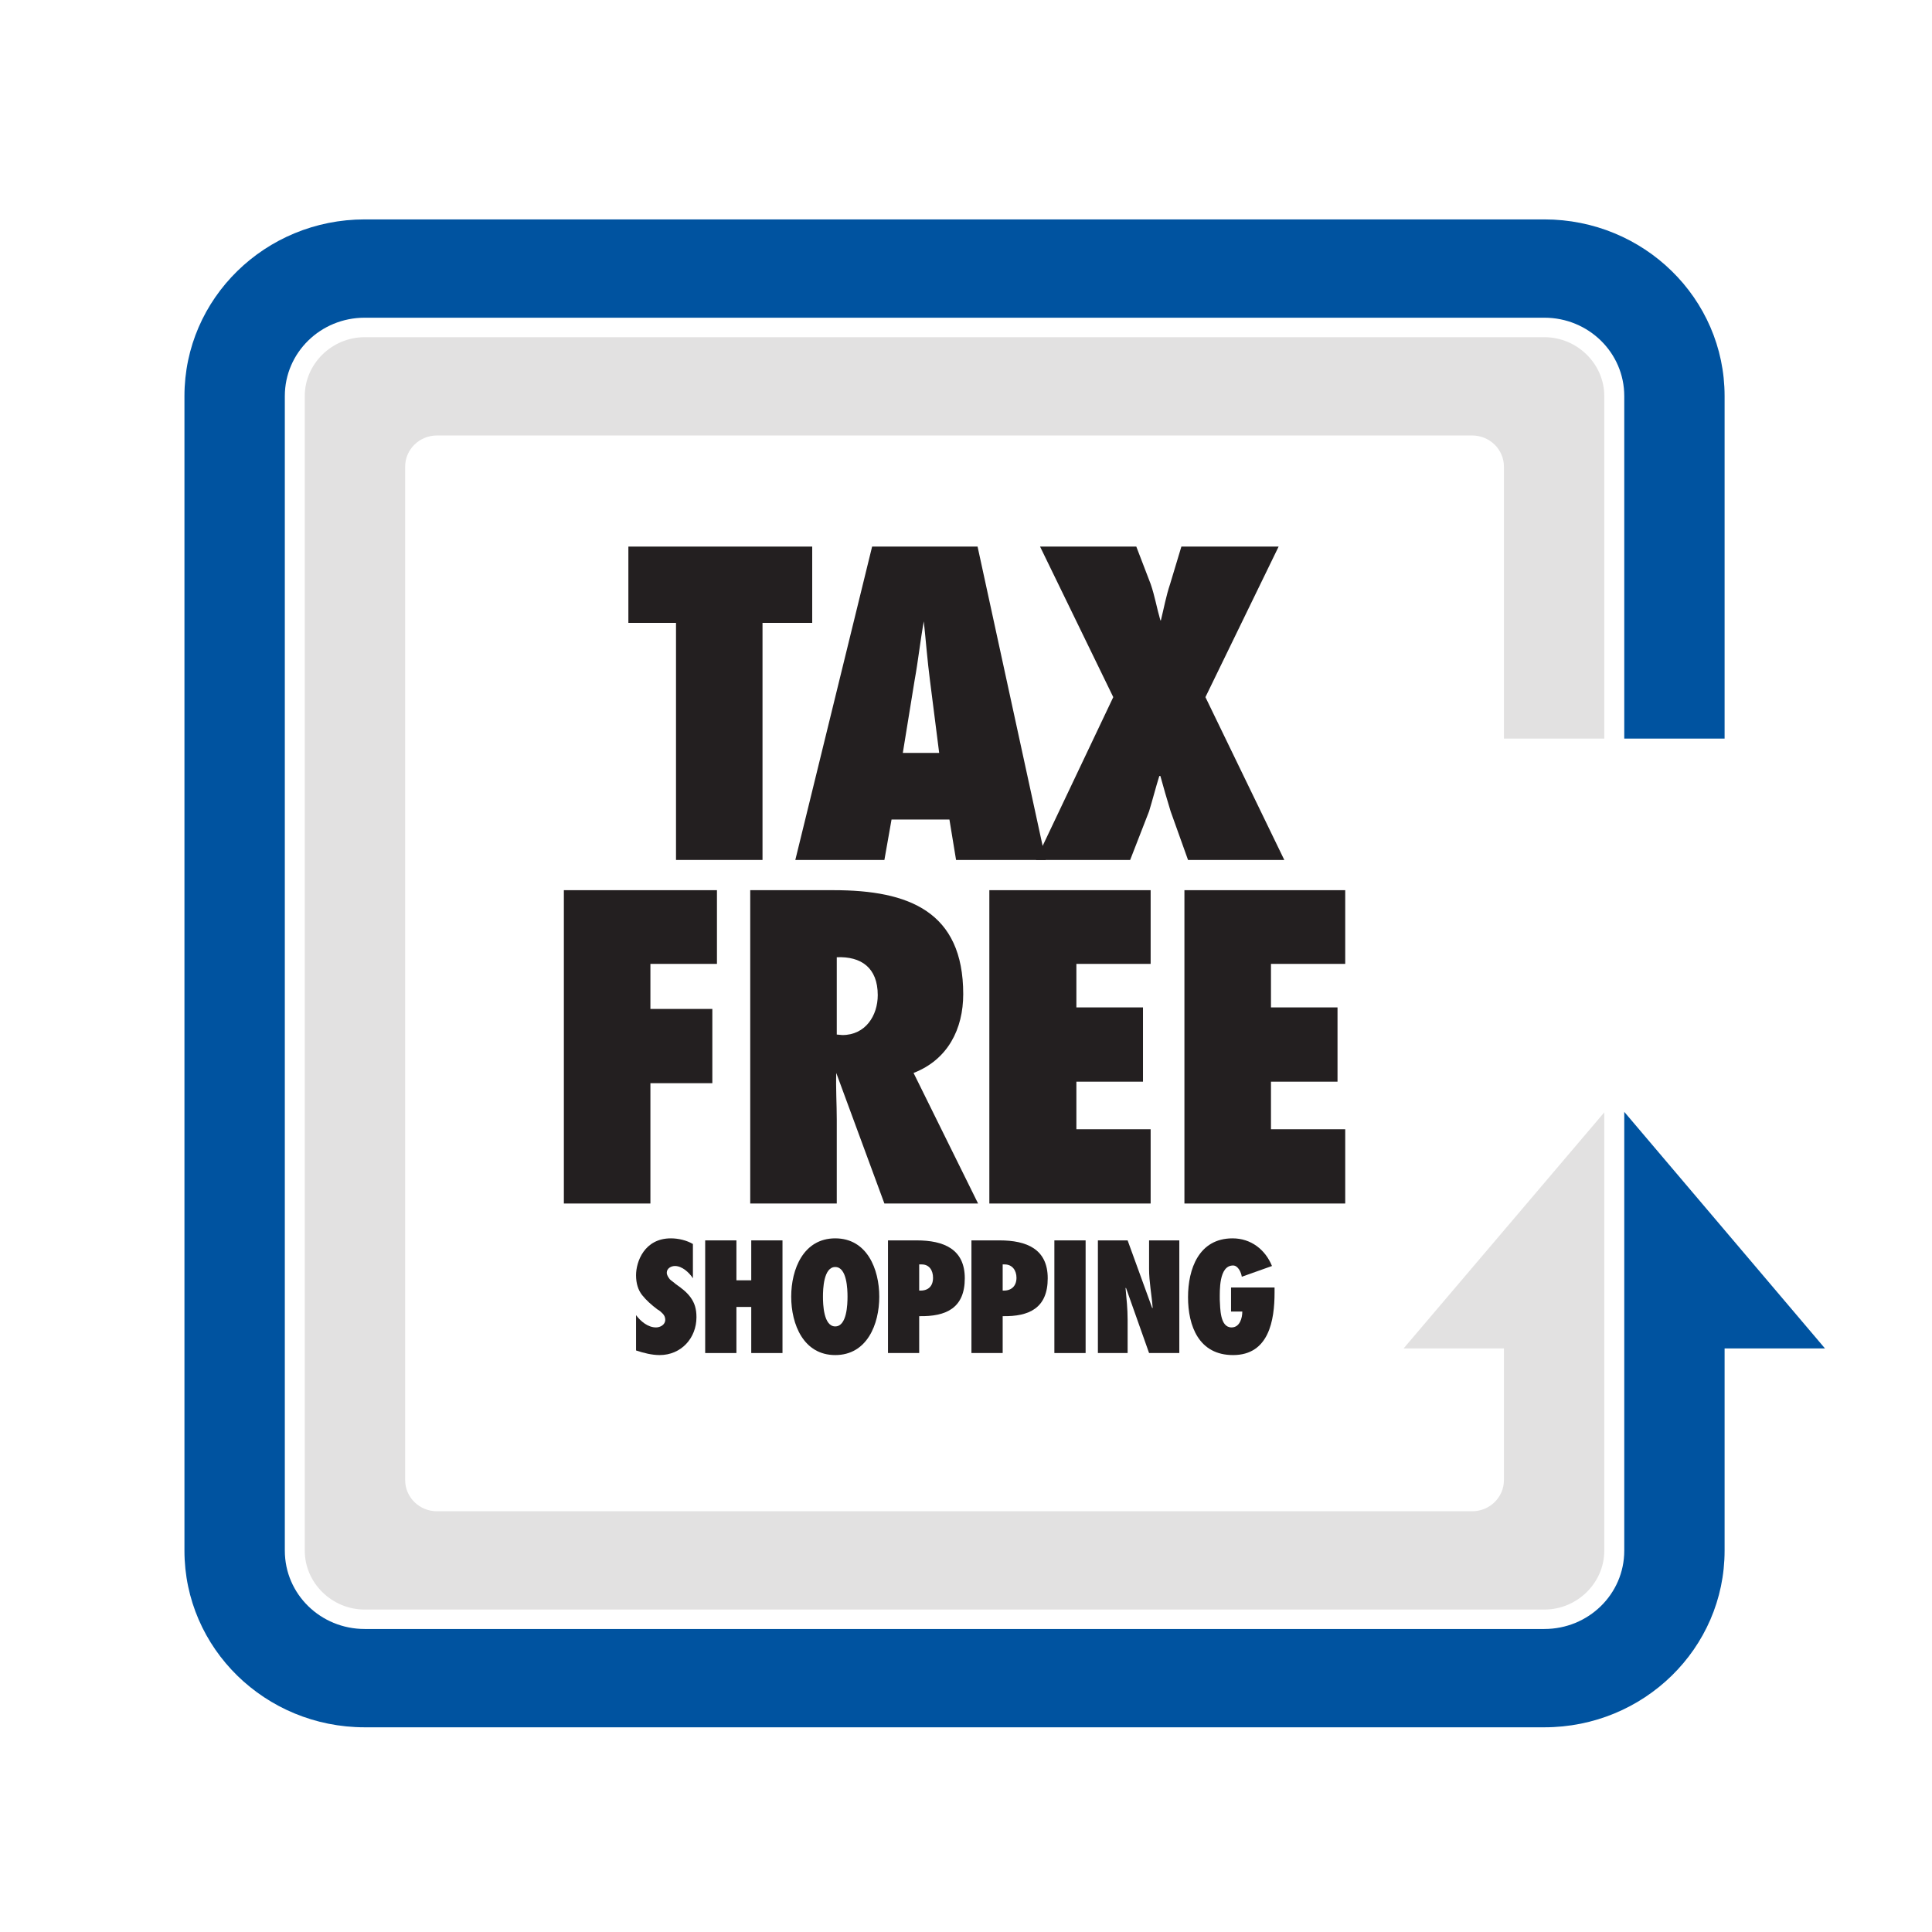
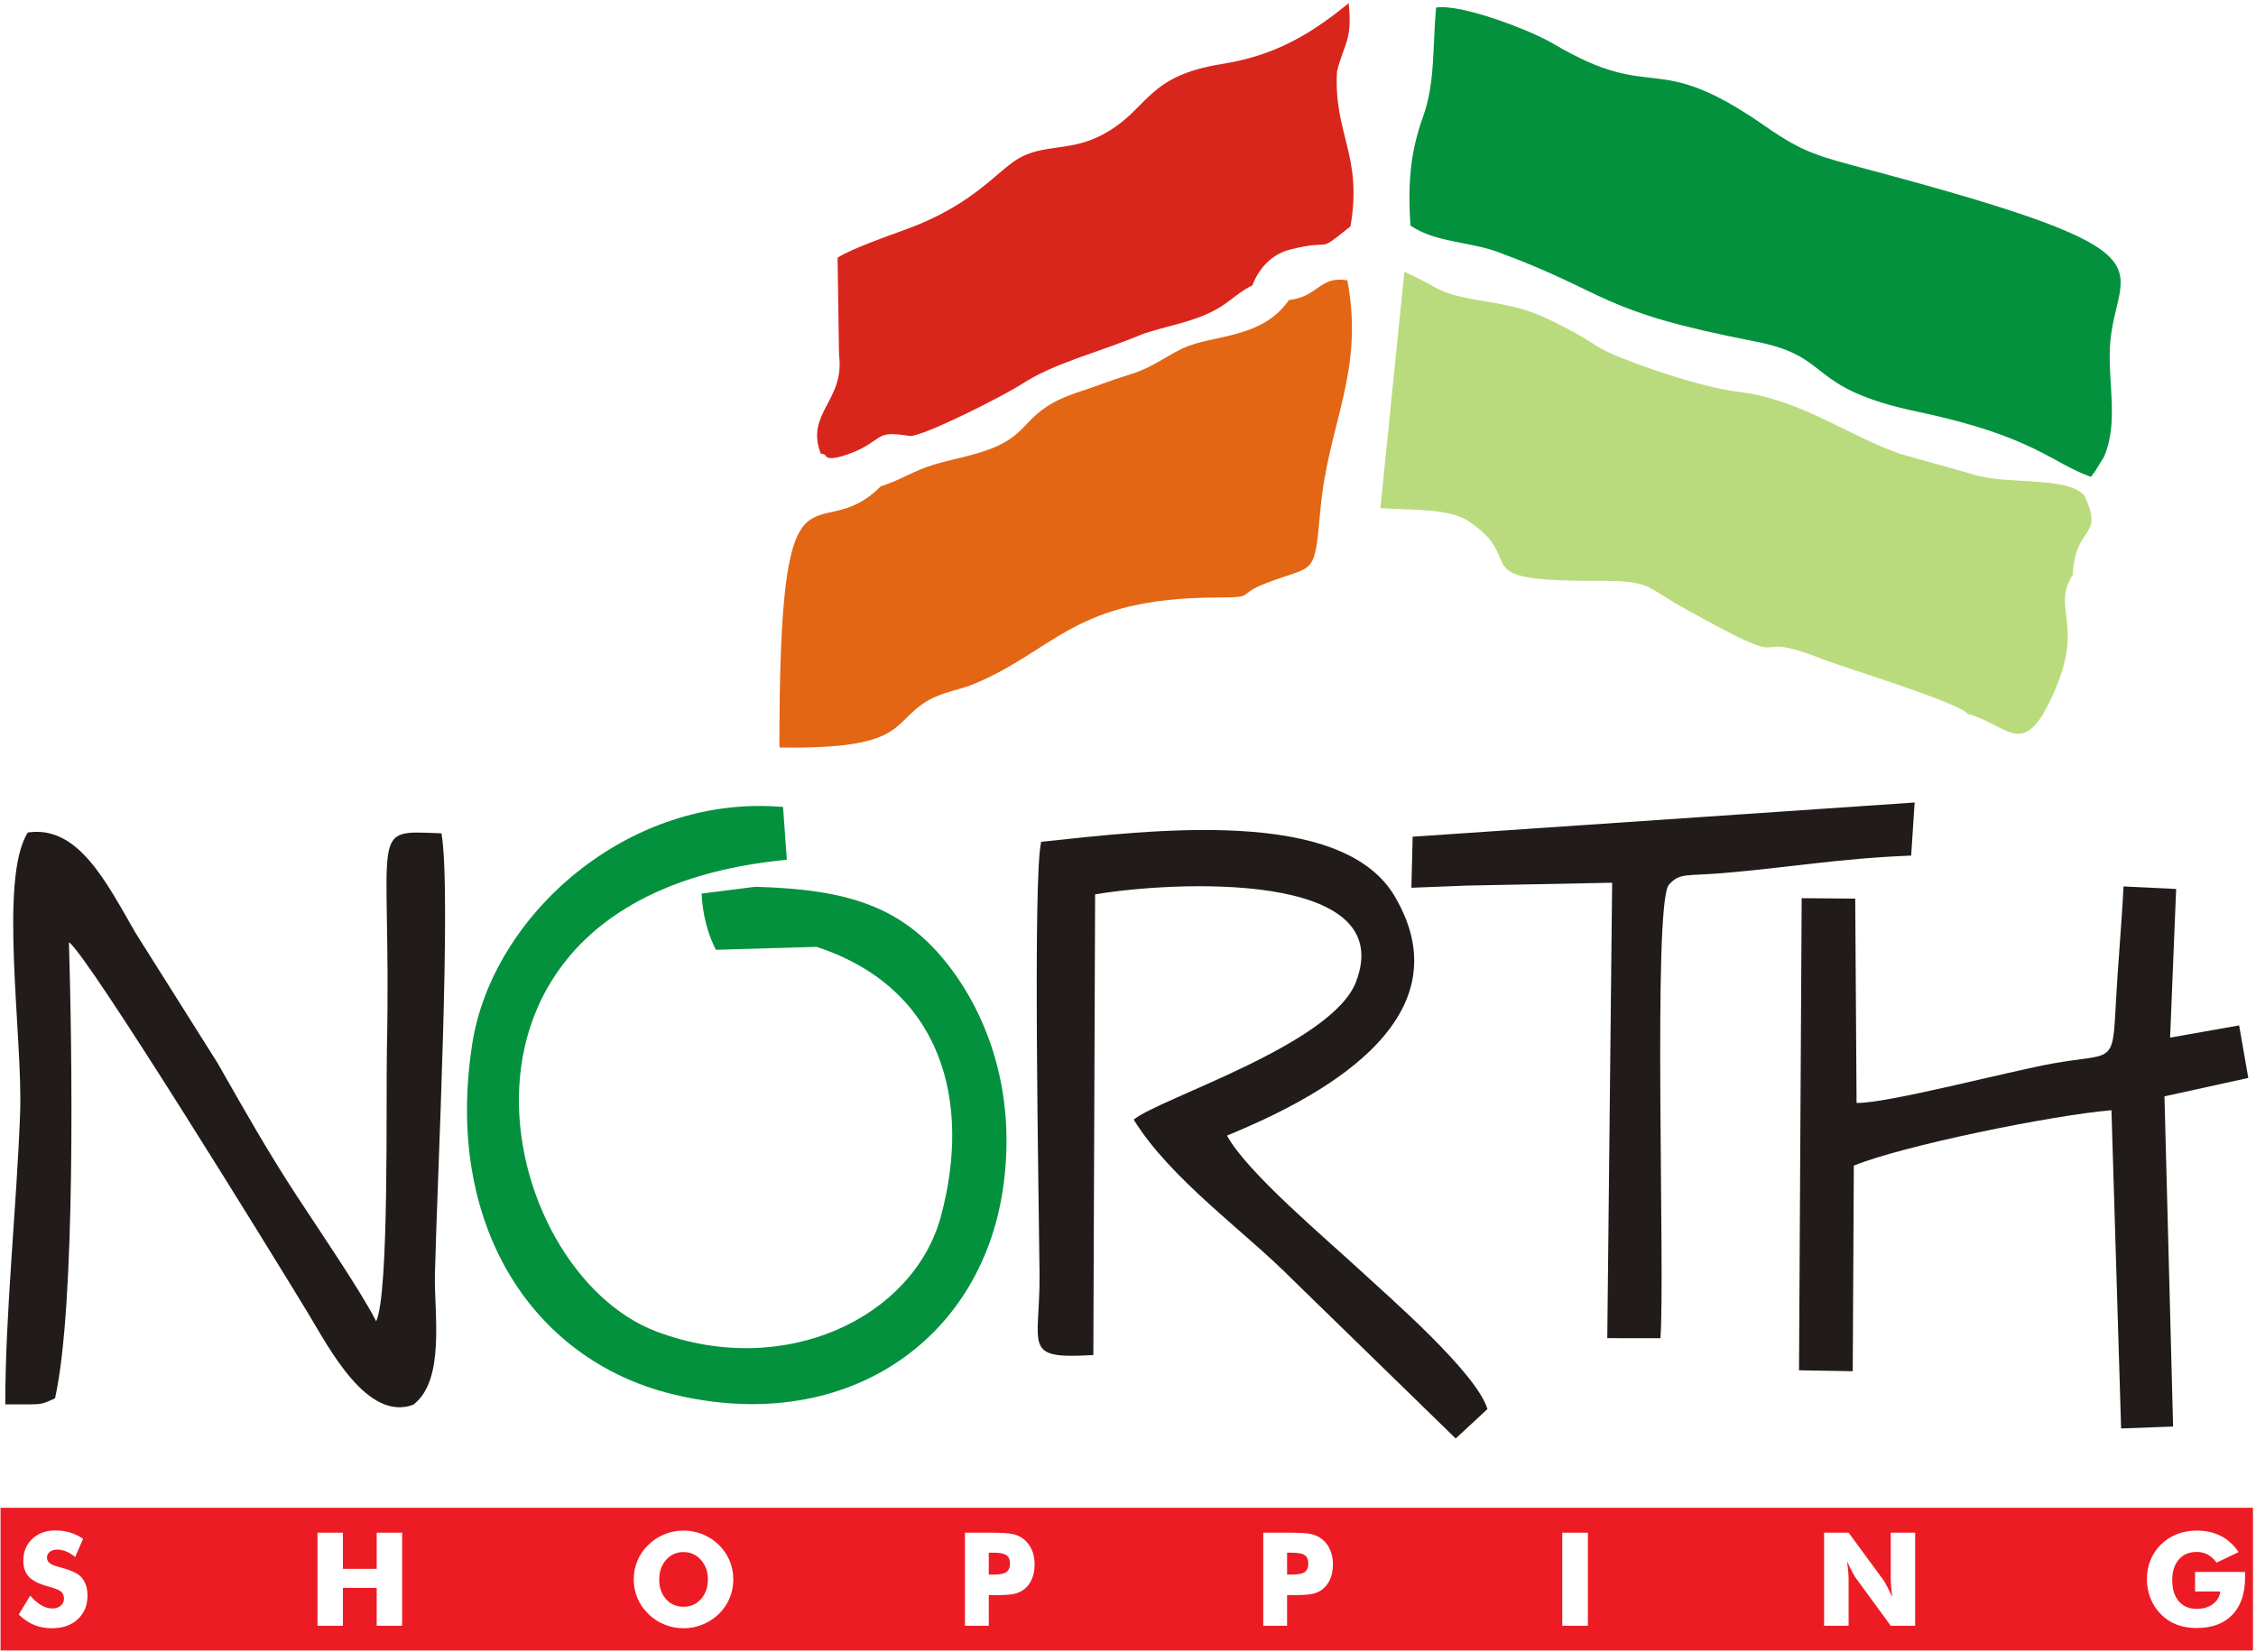
- <svg xmlns="http://www.w3.org/2000/svg" width="193pt" height="193pt" viewBox="0 0 193 193" version="1.1">
+ <svg xmlns="http://www.w3.org/2000/svg" width="209pt" height="153pt" viewBox="0 0 209 153" version="1.1">
  <g id="surface1">
-     <path style=" stroke:none;fill-rule:evenodd;fill:rgb(100%,100%,100%);fill-opacity:1;" d="M 0 0.242 L 192.758 0.242 L 192.758 193 L 0 193 L 0 0.242 " />
-     <path style=" stroke:none;fill-rule:evenodd;fill:rgb(100%,100%,100%);fill-opacity:1;" d="M 96.379 10.613 L 165.84 10.613 C 175.965 10.613 184.254 18.695 184.254 28.621 L 184.254 164.625 C 184.254 174.598 175.965 182.629 165.84 182.629 L 26.918 182.629 C 16.738 182.629 8.504 174.598 8.504 164.625 L 8.504 28.621 C 8.504 18.695 16.738 10.613 26.918 10.613 L 96.379 10.613 " />
-     <path style=" stroke:none;fill-rule:evenodd;fill:rgb(0%,32.5%,62.7%);fill-opacity:1;" d="M 182.309 134.703 L 162.258 111.07 L 162.258 154.906 C 162.258 159.254 158.676 162.73 154.277 162.73 L 36.43 162.73 C 32.031 162.73 28.453 159.254 28.453 154.906 L 28.453 39.566 C 28.453 35.219 32.031 31.738 36.43 31.738 L 154.277 31.738 C 158.676 31.738 162.258 35.219 162.258 39.566 L 162.258 73.785 L 172.281 73.785 L 172.281 39.566 C 172.281 29.797 164.203 21.918 154.277 21.918 L 36.43 21.918 C 26.508 21.918 18.426 29.797 18.426 39.566 L 18.426 154.906 C 18.426 164.676 26.508 172.551 36.43 172.551 L 154.277 172.551 C 164.203 172.551 172.281 164.676 172.281 154.906 L 172.281 134.703 L 182.309 134.703 " />
-     <path style=" stroke:none;fill-rule:evenodd;fill:rgb(88.599%,88.199%,88.199%);fill-opacity:1;" d="M 160.262 73.785 L 160.262 39.566 C 160.262 36.344 157.551 33.684 154.277 33.684 L 36.43 33.684 C 33.156 33.684 30.445 36.344 30.445 39.566 L 30.445 154.906 C 30.445 158.129 33.156 160.789 36.43 160.789 L 154.277 160.789 C 157.551 160.789 160.262 158.129 160.262 154.906 L 160.262 111.121 L 140.215 134.703 L 150.238 134.703 L 150.238 147.848 C 150.238 149.586 148.805 150.969 147.066 150.969 L 43.645 150.969 C 41.906 150.969 40.473 149.586 40.473 147.848 L 40.473 46.625 C 40.473 44.887 41.906 43.504 43.645 43.504 L 147.066 43.504 C 148.805 43.504 150.238 44.887 150.238 46.625 L 150.238 73.785 L 160.262 73.785 " />
-     <path style=" stroke:none;fill-rule:evenodd;fill:rgb(13.699%,12.199%,12.5%);fill-opacity:1;" d="M 63.539 131.379 C 64 131.992 64.719 132.605 65.535 132.605 C 65.945 132.605 66.457 132.348 66.457 131.84 C 66.457 131.582 66.352 131.379 66.199 131.223 C 66.047 131.07 65.895 130.918 65.688 130.816 C 65.074 130.355 64.562 129.895 64.152 129.383 C 63.746 128.871 63.539 128.207 63.539 127.387 C 63.539 126.059 64.359 123.707 67.02 123.707 C 67.785 123.707 68.605 123.91 69.219 124.27 L 69.219 127.695 C 68.859 127.133 68.145 126.469 67.426 126.469 C 67.02 126.469 66.609 126.723 66.609 127.133 C 66.609 127.387 66.762 127.594 66.914 127.797 C 67.07 127.949 67.324 128.105 67.48 128.258 C 68.145 128.719 68.656 129.129 69.012 129.641 C 69.371 130.152 69.574 130.715 69.574 131.582 C 69.574 133.68 68.043 135.367 65.895 135.367 C 65.125 135.367 64.309 135.164 63.539 134.906 L 63.539 131.379 " />
-     <path style=" stroke:none;fill-rule:evenodd;fill:rgb(13.699%,12.199%,12.5%);fill-opacity:1;" d="M 75.047 135.164 L 75.047 130.559 L 73.566 130.559 L 73.566 135.164 L 70.445 135.164 L 70.445 123.91 L 73.566 123.91 L 73.566 127.898 L 75.047 127.898 L 75.047 123.91 L 78.168 123.91 L 78.168 135.164 L 75.047 135.164 " />
-     <path style=" stroke:none;fill-rule:evenodd;fill:rgb(13.699%,12.199%,12.5%);fill-opacity:1;" d="M 105.328 135.164 L 108.449 135.164 L 108.449 123.91 L 105.328 123.91 L 105.328 135.164 " />
-     <path style=" stroke:none;fill-rule:evenodd;fill:rgb(13.699%,12.199%,12.5%);fill-opacity:1;" d="M 109.676 123.91 L 112.645 123.91 L 115.098 130.66 L 115.148 130.66 C 115.047 129.332 114.789 128.055 114.789 126.773 L 114.789 123.91 L 117.809 123.91 L 117.809 135.164 L 114.789 135.164 L 112.488 128.668 L 112.438 128.668 C 112.539 129.742 112.645 130.766 112.645 131.84 L 112.645 135.164 L 109.676 135.164 L 109.676 123.91 " />
-     <path style=" stroke:none;fill-rule:evenodd;fill:rgb(13.699%,12.199%,12.5%);fill-opacity:1;" d="M 127.324 128.617 L 127.324 129.129 C 127.324 131.891 126.762 135.367 123.18 135.367 C 119.754 135.367 118.68 132.453 118.68 129.586 C 118.68 126.773 119.754 123.707 123.129 123.707 C 124.969 123.707 126.402 124.832 127.066 126.469 L 124.051 127.543 C 123.996 127.133 123.691 126.418 123.18 126.418 C 121.746 126.418 121.852 128.973 121.852 129.844 C 121.902 130.66 121.852 132.605 123.027 132.605 C 123.844 132.605 124.102 131.684 124.102 131.02 L 122.977 131.02 L 122.977 128.617 L 127.324 128.617 " />
-     <path style=" stroke:none;fill-rule:evenodd;fill:rgb(13.699%,12.199%,12.5%);fill-opacity:1;" d="M 88.707 135.164 L 88.707 123.91 L 91.57 123.91 C 94.281 123.91 96.379 124.781 96.379 127.695 C 96.379 130.66 94.535 131.531 91.824 131.48 L 91.824 135.164 Z M 92.082 126.312 L 91.824 126.312 L 91.824 128.922 C 92.695 128.973 93.207 128.516 93.207 127.645 C 93.207 126.926 92.848 126.312 92.082 126.312 " />
-     <path style=" stroke:none;fill-rule:evenodd;fill:rgb(13.699%,12.199%,12.5%);fill-opacity:1;" d="M 100.367 126.312 L 100.164 126.312 L 100.164 128.922 C 100.98 128.973 101.543 128.516 101.543 127.645 C 101.543 126.926 101.137 126.312 100.367 126.312 Z M 97.043 135.164 L 97.043 123.91 L 99.855 123.91 C 102.566 123.91 104.664 124.781 104.664 127.695 C 104.664 130.66 102.824 131.531 100.164 131.48 L 100.164 135.164 L 97.043 135.164 " />
-     <path style=" stroke:none;fill-rule:evenodd;fill:rgb(13.699%,12.199%,12.5%);fill-opacity:1;" d="M 83.438 132.504 C 84.613 132.504 84.664 130.254 84.664 129.535 C 84.664 128.82 84.613 126.57 83.438 126.57 C 82.262 126.57 82.211 128.82 82.211 129.535 C 82.211 130.254 82.262 132.504 83.438 132.504 Z M 83.438 123.707 C 86.609 123.707 87.836 126.773 87.836 129.535 C 87.836 132.297 86.609 135.367 83.438 135.367 C 80.266 135.367 79.039 132.297 79.039 129.535 C 79.039 126.773 80.266 123.707 83.438 123.707 " />
-     <path style=" stroke:none;fill-rule:evenodd;fill:rgb(13.699%,12.199%,12.5%);fill-opacity:1;" d="M 56.328 120.227 L 56.328 88.926 L 71.621 88.926 L 71.621 96.289 L 64.973 96.289 L 64.973 100.789 L 71.16 100.789 L 71.16 108.207 L 64.973 108.207 L 64.973 120.227 L 56.328 120.227 " />
-     <path style=" stroke:none;fill-rule:evenodd;fill:rgb(13.699%,12.199%,12.5%);fill-opacity:1;" d="M 98.832 88.926 L 114.945 88.926 L 114.945 96.289 L 107.527 96.289 L 107.527 100.637 L 114.18 100.637 L 114.18 108.055 L 107.527 108.055 L 107.527 112.809 L 114.945 112.809 L 114.945 120.227 L 98.832 120.227 L 98.832 88.926 " />
-     <path style=" stroke:none;fill-rule:evenodd;fill:rgb(13.699%,12.199%,12.5%);fill-opacity:1;" d="M 118.32 88.926 L 134.383 88.926 L 134.383 96.289 L 126.965 96.289 L 126.965 100.637 L 133.613 100.637 L 133.613 108.055 L 126.965 108.055 L 126.965 112.809 L 134.383 112.809 L 134.383 120.227 L 118.32 120.227 L 118.32 88.926 " />
-     <path style=" stroke:none;fill-rule:evenodd;fill:rgb(13.699%,12.199%,12.5%);fill-opacity:1;" d="M 88.348 120.227 L 83.539 107.184 C 83.488 108.77 83.59 110.305 83.59 111.84 L 83.59 120.227 L 74.945 120.227 L 74.945 88.926 L 83.285 88.926 C 90.801 88.926 96.223 91.07 96.223 99.309 C 96.223 102.785 94.691 105.855 91.262 107.184 L 97.707 120.227 Z M 84.152 103.398 C 86.457 103.398 87.684 101.457 87.684 99.41 C 87.684 96.648 85.996 95.523 83.59 95.625 L 83.59 103.348 L 84.152 103.398 " />
-     <path style=" stroke:none;fill-rule:evenodd;fill:rgb(13.699%,12.199%,12.5%);fill-opacity:1;" d="M 67.531 85.906 L 67.531 62.223 L 62.773 62.223 L 62.773 54.602 L 81.137 54.602 L 81.137 62.223 L 76.172 62.223 L 76.172 85.906 L 67.531 85.906 " />
-     <path style=" stroke:none;fill-rule:evenodd;fill:rgb(13.699%,12.199%,12.5%);fill-opacity:1;" d="M 118.68 85.906 L 116.941 81.047 C 116.582 79.871 116.223 78.645 115.918 77.52 L 115.812 77.52 C 115.457 78.645 115.148 79.871 114.789 81.047 L 112.898 85.906 L 103.488 85.906 L 111.211 69.641 L 103.898 54.602 L 113.512 54.602 L 114.945 58.336 C 115.355 59.512 115.559 60.742 115.918 61.969 L 115.969 61.969 C 116.273 60.742 116.48 59.562 116.891 58.336 L 118.016 54.602 L 127.73 54.602 L 120.418 69.641 L 128.297 85.906 L 118.68 85.906 " />
-     <path style=" stroke:none;fill-rule:evenodd;fill:rgb(13.699%,12.199%,12.5%);fill-opacity:1;" d="M 93.82 75.215 L 92.898 67.953 C 92.645 66.008 92.492 64.016 92.285 62.07 C 91.93 64.016 91.723 66.008 91.367 67.953 L 90.188 75.215 Z M 95.508 85.906 L 94.844 81.867 L 89.062 81.867 L 88.348 85.906 L 79.449 85.906 L 87.121 54.602 L 97.656 54.602 L 104.461 85.906 L 95.508 85.906 " />
+     <path style=" stroke:none;fill-rule:evenodd;fill:rgb(72.852%,85.938%,49.022%);fill-opacity:1;" d="M 182.281 66.148 C 185.836 67.078 187.289 70.242 189.793 65.207 C 193.48 57.789 189.91 56.633 192.02 53.262 C 192.246 48.602 194.961 49.902 193.129 45.961 C 191.539 44.027 185.73 45.004 182.582 43.895 L 176.07 42.066 C 171.215 40.391 166.73 36.945 160.977 36.293 C 157.832 35.938 151.68 33.871 149.098 32.684 C 147.672 32.027 147.391 31.625 145.773 30.766 C 142.906 29.234 141.477 28.547 137.855 27.965 C 132.703 27.137 133.715 26.773 130.102 25.191 L 127.883 47.082 C 130.762 47.289 134.207 47.082 136.02 48.273 C 141.816 52.086 135.059 53.891 148.461 53.824 C 152.832 53.805 152.602 54.426 155.547 56.086 C 167.762 62.977 160.84 57.922 168.934 61.109 C 170.809 61.848 181.594 65.129 182.281 66.148 " />
+     <path style=" stroke:none;fill-rule:evenodd;fill:rgb(1.178%,56.834%,23.926%);fill-opacity:1;" d="M 130.668 20.902 C 132.988 22.488 136.082 22.352 138.848 23.379 C 149.352 27.273 147.863 28.781 162.625 31.645 C 169.973 33.07 167.086 35.926 177.66 38.152 C 188.488 40.434 190.102 42.934 193.723 44.188 C 193.82 44.074 193.961 43.734 193.996 43.828 L 194.922 42.316 C 196.262 39.246 195.309 35.594 195.465 32.211 C 195.832 24.355 202.922 23.68 173.25 15.754 C 168.383 14.453 167.086 14.164 163.574 11.719 C 153.008 4.348 153.555 9.77 143.844 4.02 C 141.797 2.809 135.363 0.324 133.039 0.703 C 132.699 4.68 132.953 7.691 131.828 10.828 C 130.688 14.016 130.398 16.848 130.668 20.902 " />
+     <path style=" stroke:none;fill-rule:evenodd;fill:rgb(89.062%,39.989%,7.835%);fill-opacity:1;" d="M 119.406 27.805 C 116.906 31.422 112.422 30.98 109.648 32.242 C 108.113 32.941 106.789 34.039 104.852 34.641 C 102.547 35.359 101.938 35.664 100.043 36.281 C 94.566 38.066 95.82 40.086 91.633 41.641 C 89.879 42.289 88.051 42.578 86.496 43.059 C 84.559 43.656 83.699 44.363 81.582 45.074 C 75.527 51.152 72.184 40.164 72.207 69.262 C 83.945 69.453 82.543 67.004 85.824 64.996 C 87.266 64.113 88.785 63.969 90.172 63.398 C 97.84 60.227 99.402 55.406 112.703 55.367 C 116.488 55.355 114.445 55.145 117.223 54.062 C 121.863 52.258 121.746 53.605 122.324 47.223 C 123.055 39.164 126.426 34.484 124.82 25.973 C 122.219 25.543 122.164 27.488 119.406 27.805 " />
+     <path style=" stroke:none;fill-rule:evenodd;fill:rgb(12.939%,10.985%,9.813%);fill-opacity:1;" d="M 0.488 130.125 C 4.035 130.105 3.586 130.258 5.098 129.566 C 7.043 120.891 6.676 96.848 6.387 87.301 C 8.129 88.48 25.121 116.043 28.555 121.707 C 30.473 124.879 34.012 131.766 38.293 130.156 C 41.281 127.863 40.207 121.723 40.293 118.023 C 40.5 109.285 41.848 82.582 40.898 77.215 C 33.961 76.953 36.285 76.363 35.844 97.188 C 35.746 101.852 36.07 119.852 34.848 122.43 C 33.496 119.723 29.355 113.668 27.508 110.832 C 24.789 106.668 22.746 103.051 20.156 98.5 L 12.562 86.449 C 9.824 81.703 7.238 76.453 2.582 77.137 C -0.152 81.363 2.129 96.156 1.863 103.148 C 1.531 112.047 0.488 121.598 0.488 130.125 " />
+     <path style=" stroke:none;fill-rule:evenodd;fill:rgb(12.939%,10.985%,9.813%);fill-opacity:1;" d="M 101.453 82.871 C 108.574 81.656 129.621 80.57 125.621 90.984 C 123.391 96.801 107.406 101.773 105.027 103.742 C 108.457 109.293 115.324 114.082 119.824 118.641 L 134.859 133.289 L 137.801 130.562 C 136.77 127.168 128.676 120.176 126.066 117.758 C 122.941 114.855 115.52 108.637 113.672 105.223 C 121.363 102.051 136.164 94.828 129.203 83.039 C 124.285 74.707 106.613 76.922 96.461 78 C 95.668 81.105 96.238 110.906 96.305 118.047 C 96.363 124.844 94.59 125.957 101.289 125.555 L 101.453 82.871 " />
+     <path style=" stroke:none;fill-rule:evenodd;fill:rgb(12.939%,10.985%,9.813%);fill-opacity:1;" d="M 171.996 102.195 L 171.871 83.266 L 166.91 83.223 L 166.664 126.969 L 171.641 127.055 L 171.742 108.004 C 176.289 106.152 190.043 103.344 195.609 102.871 L 196.504 132.359 L 201.32 132.18 L 200.52 101.586 L 208.285 99.879 L 207.438 95.012 L 201.043 96.145 L 201.602 82.371 L 196.727 82.137 C 196.543 85.836 196.203 89.375 196.012 93.059 C 195.711 98.727 195.785 97.547 190.242 98.527 C 186.199 99.242 174.777 102.27 171.996 102.195 " />
+     <path style=" stroke:none;fill-rule:evenodd;fill:rgb(12.939%,10.985%,9.813%);fill-opacity:1;" d="M 130.871 77.527 L 130.754 82.258 L 135.953 82.055 L 149.352 81.793 L 148.902 123.992 L 153.828 123.996 C 154.266 117.832 153.109 84.137 154.586 82.008 C 155.594 80.84 156.215 81.188 159.633 80.898 C 165.723 80.387 170.336 79.543 177.055 79.277 L 177.375 74.359 L 130.871 77.527 " />
+     <path style=" stroke:none;fill-rule:evenodd;fill:rgb(85.156%,14.893%,10.985%);fill-opacity:1;" d="M 105.918 30.93 C 107.828 30.289 109.691 29.977 111.477 29.242 C 113.895 28.238 114.184 27.359 116.023 26.441 C 116.613 24.859 117.836 23.551 119.496 23.129 C 123.762 22.043 121.746 23.672 125.109 20.977 C 126.258 14.379 123.531 12.391 123.863 6.605 C 124.52 4.004 125.305 3.758 124.945 0.297 C 121.848 2.809 118.492 5.094 113.246 5.922 C 105.922 7.074 106.496 10.27 101.949 12.574 C 99.25 13.945 97.055 13.41 94.816 14.441 C 92.5 15.508 90.676 18.801 83.836 21.289 C 82.336 21.832 78.758 23.098 77.594 23.883 L 77.727 32.859 C 78.297 37.141 74.59 38.27 76.031 42.016 C 76.184 42.086 76.41 42.047 76.492 42.227 C 76.793 42.887 79.176 41.883 79.688 41.621 C 81.887 40.492 81.27 39.914 84.316 40.402 C 85.625 40.398 92.961 36.688 94.629 35.605 C 97.754 33.574 101.75 32.68 105.918 30.93 " />
+     <path style=" stroke:none;fill-rule:evenodd;fill:rgb(1.178%,56.834%,23.926%);fill-opacity:1;" d="M 69.965 82.168 L 65 82.797 C 65.082 84.844 65.633 86.672 66.324 88.008 L 75.656 87.734 C 87.352 91.582 90.023 102.156 87.16 112.727 C 84.645 122.012 72.785 127.848 60.867 123.398 C 45.68 117.727 38.02 82.969 72.895 79.664 L 72.543 74.773 C 58.188 73.531 45.613 84.805 43.754 96.695 C 41.125 113.484 49.309 125.969 62.215 129.16 C 78.031 133.074 90.793 124.449 92.91 110.195 C 94.152 101.836 91.824 94.672 88.02 89.648 C 83.723 83.973 78.543 82.402 69.965 82.168 " />
+     <path style=" stroke:none;fill-rule:evenodd;fill:rgb(92.899%,10.999%,14.099%);fill-opacity:1;" d="M 0.051 139.707 L 208.719 139.707 L 208.719 152.93 L 0.051 152.93 L 0.051 139.707 " />
+     <path style=" stroke:none;fill-rule:nonzero;fill:rgb(100%,100%,100%);fill-opacity:1;" d="M 2.797 147.855 C 3.145 148.25 3.492 148.547 3.832 148.742 C 4.172 148.941 4.508 149.039 4.848 149.039 C 5.16 149.039 5.418 148.953 5.621 148.785 C 5.824 148.617 5.926 148.402 5.926 148.145 C 5.926 147.855 5.84 147.637 5.664 147.48 C 5.488 147.324 5.094 147.164 4.477 147 C 3.633 146.773 3.035 146.477 2.684 146.109 C 2.336 145.746 2.16 145.242 2.16 144.609 C 2.16 143.785 2.438 143.109 2.988 142.59 C 3.539 142.07 4.254 141.809 5.133 141.809 C 5.609 141.809 6.062 141.875 6.488 142 C 6.914 142.129 7.316 142.324 7.699 142.582 L 6.961 144.273 C 6.695 144.047 6.422 143.871 6.141 143.758 C 5.859 143.641 5.582 143.582 5.309 143.582 C 5.023 143.582 4.793 143.652 4.617 143.785 C 4.441 143.922 4.352 144.094 4.352 144.309 C 4.352 144.523 4.43 144.699 4.586 144.824 C 4.738 144.957 5.039 145.078 5.48 145.199 L 5.59 145.227 C 6.547 145.484 7.176 145.77 7.48 146.082 C 7.684 146.293 7.84 146.547 7.945 146.844 C 8.051 147.141 8.105 147.469 8.105 147.832 C 8.105 148.746 7.805 149.48 7.203 150.035 C 6.602 150.594 5.801 150.871 4.801 150.871 C 4.199 150.871 3.652 150.77 3.16 150.566 C 2.668 150.359 2.191 150.039 1.734 149.605 L 2.797 147.855 " />
+     <path style=" stroke:none;fill-rule:nonzero;fill:rgb(100%,100%,100%);fill-opacity:1;" d="M 29.414 150.641 L 29.414 142.016 L 31.766 142.016 L 31.766 145.367 L 34.898 145.367 L 34.898 142.016 L 37.254 142.016 L 37.254 150.641 L 34.898 150.641 L 34.898 147.129 L 31.766 147.129 L 31.766 150.641 L 29.414 150.641 " />
+     <path style=" stroke:none;fill-rule:nonzero;fill:rgb(100%,100%,100%);fill-opacity:1;" d="M 67.934 146.348 C 67.934 146.969 67.816 147.551 67.59 148.09 C 67.363 148.633 67.031 149.117 66.594 149.547 C 66.156 149.969 65.652 150.297 65.086 150.527 C 64.523 150.758 63.934 150.871 63.324 150.871 C 62.707 150.871 62.117 150.758 61.555 150.527 C 60.988 150.297 60.496 149.969 60.066 149.547 C 59.621 149.117 59.285 148.629 59.055 148.082 C 58.828 147.539 58.711 146.961 58.711 146.348 C 58.711 145.73 58.828 145.148 59.055 144.605 C 59.285 144.062 59.621 143.574 60.066 143.148 C 60.496 142.723 60.988 142.398 61.555 142.164 C 62.117 141.938 62.707 141.82 63.324 141.82 C 63.938 141.82 64.527 141.938 65.094 142.164 C 65.664 142.398 66.164 142.723 66.594 143.148 C 67.027 143.57 67.355 144.055 67.59 144.602 C 67.816 145.148 67.934 145.73 67.934 146.348 Z M 63.324 148.879 C 63.977 148.879 64.516 148.641 64.941 148.164 C 65.367 147.68 65.582 147.074 65.582 146.348 C 65.582 145.625 65.367 145.02 64.934 144.535 C 64.5 144.055 63.965 143.812 63.324 143.812 C 62.672 143.812 62.137 144.055 61.707 144.535 C 61.281 145.016 61.07 145.621 61.07 146.348 C 61.07 147.086 61.277 147.691 61.699 148.168 C 62.117 148.645 62.66 148.879 63.324 148.879 " />
+     <path style=" stroke:none;fill-rule:nonzero;fill:rgb(100%,100%,100%);fill-opacity:1;" d="M 91.602 150.641 L 89.395 150.641 L 89.395 142.016 L 91.852 142.016 C 92.816 142.016 93.488 142.062 93.879 142.156 C 94.27 142.254 94.598 142.414 94.871 142.641 C 95.188 142.902 95.43 143.234 95.598 143.629 C 95.766 144.023 95.848 144.461 95.848 144.945 C 95.848 145.461 95.766 145.91 95.602 146.301 C 95.434 146.695 95.191 147.016 94.871 147.266 C 94.625 147.453 94.34 147.59 94.008 147.672 C 93.68 147.754 93.152 147.797 92.426 147.797 L 91.602 147.797 Z M 91.602 145.898 L 92.047 145.898 C 92.613 145.898 93.008 145.82 93.23 145.668 C 93.453 145.512 93.566 145.25 93.566 144.875 C 93.566 144.512 93.457 144.254 93.238 144.102 C 93.02 143.949 92.629 143.871 92.07 143.871 L 91.602 143.871 L 91.602 145.898 " />
+     <path style=" stroke:none;fill-rule:nonzero;fill:rgb(100%,100%,100%);fill-opacity:1;" d="M 119.238 150.641 L 117.031 150.641 L 117.031 142.016 L 119.492 142.016 C 120.453 142.016 121.129 142.062 121.52 142.156 C 121.906 142.254 122.234 142.414 122.508 142.641 C 122.824 142.902 123.066 143.234 123.234 143.629 C 123.402 144.023 123.484 144.461 123.484 144.945 C 123.484 145.461 123.402 145.91 123.238 146.301 C 123.07 146.695 122.828 147.016 122.508 147.266 C 122.266 147.453 121.977 147.59 121.645 147.672 C 121.316 147.754 120.789 147.797 120.062 147.797 L 119.238 147.797 Z M 119.238 145.898 L 119.688 145.898 C 120.25 145.898 120.645 145.82 120.867 145.668 C 121.09 145.512 121.203 145.25 121.203 144.875 C 121.203 144.512 121.094 144.254 120.875 144.102 C 120.656 143.949 120.266 143.871 119.707 143.871 L 119.238 143.871 L 119.238 145.898 " />
+     <path style=" stroke:none;fill-rule:nonzero;fill:rgb(100%,100%,100%);fill-opacity:1;" d="M 144.73 150.641 L 144.73 142.016 L 147.105 142.016 L 147.105 150.641 L 144.73 150.641 " />
+     <path style=" stroke:none;fill-rule:nonzero;fill:rgb(100%,100%,100%);fill-opacity:1;" d="M 168.988 150.641 L 168.988 142.016 L 171.258 142.016 L 174.516 146.453 C 174.578 146.543 174.68 146.723 174.824 147 C 174.969 147.27 175.125 147.594 175.297 147.973 C 175.254 147.613 175.219 147.297 175.195 147.02 C 175.172 146.742 175.164 146.492 175.164 146.277 L 175.164 142.016 L 177.422 142.016 L 177.422 150.641 L 175.164 150.641 L 171.906 146.188 C 171.84 146.098 171.734 145.918 171.59 145.641 C 171.445 145.367 171.293 145.051 171.121 144.68 C 171.168 145.043 171.203 145.359 171.227 145.641 C 171.246 145.918 171.258 146.164 171.258 146.383 L 171.258 150.641 L 168.988 150.641 " />
+     <path style=" stroke:none;fill-rule:nonzero;fill:rgb(100%,100%,100%);fill-opacity:1;" d="M 203.355 147.465 L 203.355 145.656 L 207.977 145.656 C 207.98 145.715 207.984 145.781 207.988 145.852 C 207.988 145.922 207.988 146.027 207.988 146.164 C 207.988 147.648 207.598 148.801 206.812 149.621 C 206.031 150.438 204.93 150.848 203.508 150.848 C 202.805 150.848 202.184 150.746 201.641 150.531 C 201.098 150.324 200.609 150.004 200.184 149.57 C 199.773 149.156 199.457 148.668 199.23 148.105 C 199.004 147.543 198.895 146.953 198.895 146.336 C 198.895 145.691 199.004 145.102 199.223 144.559 C 199.441 144.02 199.77 143.531 200.207 143.102 C 200.641 142.68 201.137 142.363 201.695 142.145 C 202.254 141.93 202.855 141.82 203.508 141.82 C 204.352 141.82 205.098 141.988 205.746 142.324 C 206.395 142.656 206.941 143.152 207.387 143.812 L 205.348 144.789 C 205.105 144.457 204.832 144.207 204.527 144.047 C 204.223 143.883 203.883 143.801 203.508 143.801 C 202.801 143.801 202.25 144.035 201.844 144.504 C 201.441 144.977 201.238 145.617 201.238 146.43 C 201.238 147.25 201.441 147.898 201.844 148.367 C 202.25 148.84 202.801 149.074 203.508 149.074 C 204.102 149.074 204.602 148.93 204.996 148.637 C 205.398 148.344 205.629 147.953 205.695 147.465 L 203.355 147.465 " />
  </g>
</svg>
